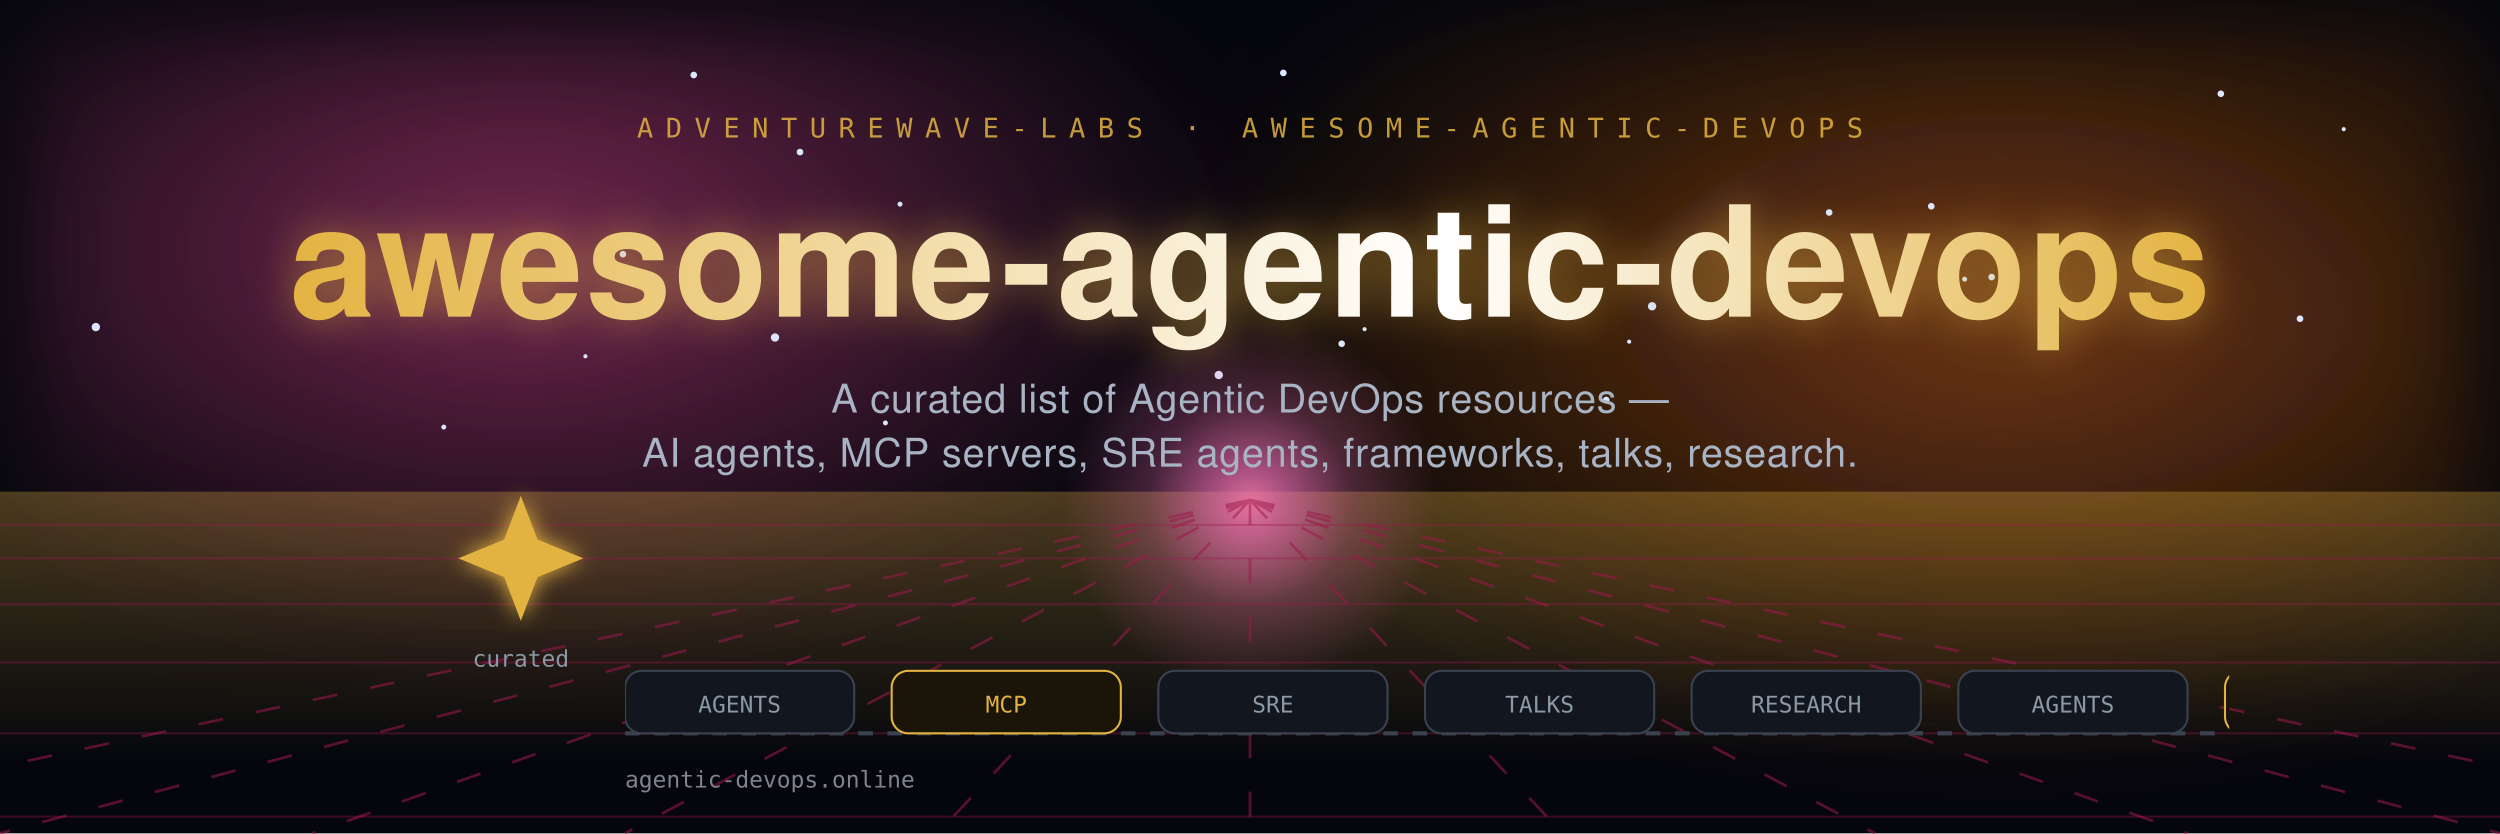
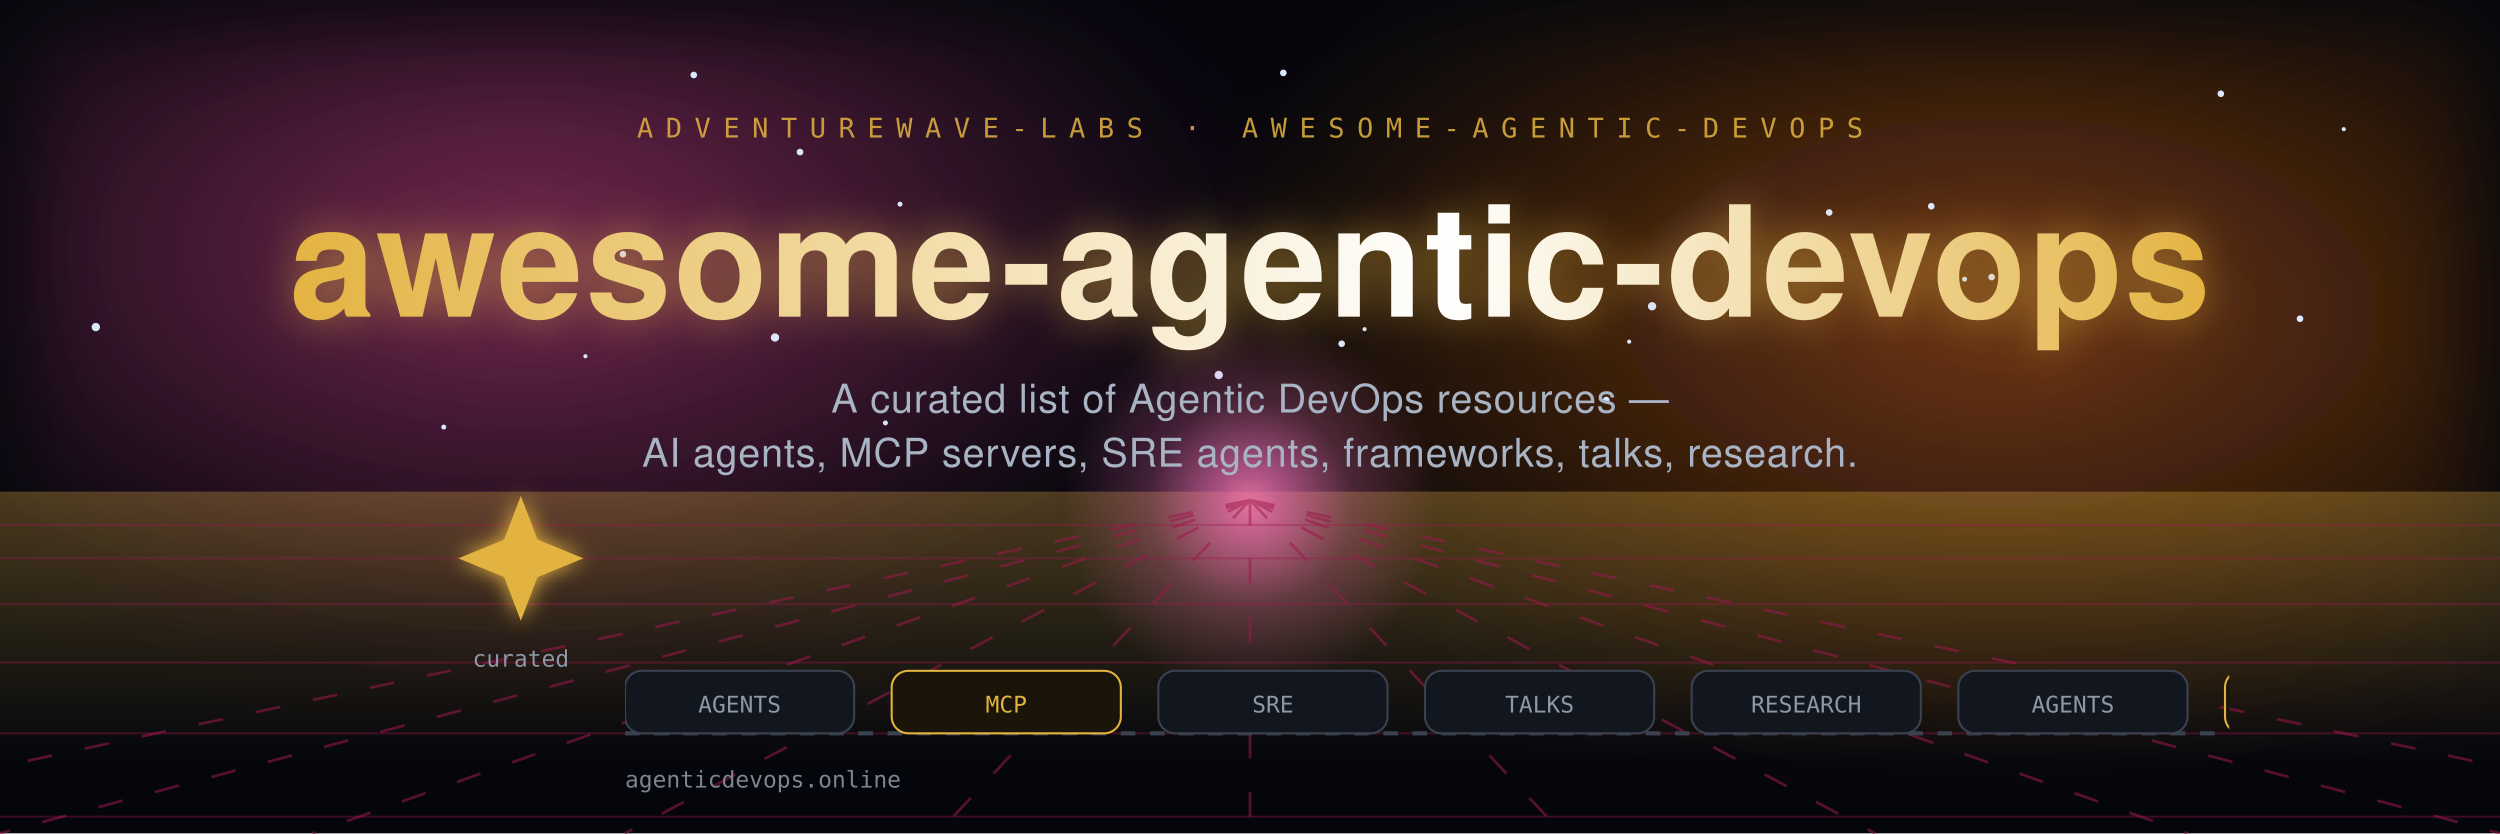
<svg xmlns="http://www.w3.org/2000/svg" width="1200" height="400" viewBox="0 0 1200 400" role="img" aria-label="awesome-agentic-devops: A curated list of Agentic DevOps resources — AI agents, MCP servers, SRE agents, frameworks, talks, research.">
  <defs>
    <radialGradient id="aur1">
      <stop offset="0" stop-color="#ec4899" stop-opacity="0.50" />
      <stop offset="1" stop-color="#ec4899" stop-opacity="0" />
    </radialGradient>
    <radialGradient id="aur2">
      <stop offset="0" stop-color="#f97316" stop-opacity="0.45" />
      <stop offset="1" stop-color="#f97316" stop-opacity="0" />
    </radialGradient>
    <radialGradient id="orb">
      <stop offset="0" stop-color="#f472b6" stop-opacity="0.9" />
      <stop offset="0.55" stop-color="#f472b6" stop-opacity="0.25" />
      <stop offset="1" stop-color="#f472b6" stop-opacity="0" />
    </radialGradient>
    <linearGradient id="tgrad" x1="0" x2="1">
      <stop offset="0" stop-color="#e3b341" />
      <stop offset="0.6" stop-color="#ffffff" />
      <stop offset="1" stop-color="#e3b341" />
    </linearGradient>
    <linearGradient id="beam" x1="0" x2="1">
      <stop offset="0" stop-color="#ffffff" stop-opacity="0" />
      <stop offset="0.5" stop-color="#ffffff" stop-opacity="0.45" />
      <stop offset="1" stop-color="#ffffff" stop-opacity="0" />
    </linearGradient>
    <linearGradient id="hglow" x1="0" x2="0" y1="0" y2="1">
      <stop offset="0" stop-color="#e3b341" stop-opacity="0.30" />
      <stop offset="1" stop-color="#e3b341" stop-opacity="0" />
    </linearGradient>
    <filter id="soft" x="-80%" y="-80%" width="260%" height="260%">
      <feGaussianBlur stdDeviation="30" />
    </filter>
    <filter id="glow" x="-80%" y="-80%" width="260%" height="260%">
      <feGaussianBlur stdDeviation="5" />
    </filter>
    <filter id="glow2" x="-80%" y="-80%" width="260%" height="260%">
      <feGaussianBlur stdDeviation="10" />
    </filter>
  </defs>
  <rect width="1200" height="400" fill="#04060c" />
  <ellipse cx="250" cy="120" rx="360" ry="190" fill="url(#aur1)" filter="url(#soft)">
    <animateTransform attributeName="transform" type="translate" values="0 0; 70 24; -40 12; 0 0" dur="26s" repeatCount="indefinite" />
  </ellipse>
  <ellipse cx="960" cy="150" rx="400" ry="210" fill="url(#aur2)" filter="url(#soft)">
    <animateTransform attributeName="transform" type="translate" values="0 0; -60 18; 34 -12; 0 0" dur="32s" repeatCount="indefinite" />
  </ellipse>
  <g>
    <circle cx="281" cy="171" r="1" fill="#dbe7ff">
      <animate attributeName="opacity" values="0.08;0.85;0.08" dur="3.39s" begin="-0.05s" repeatCount="indefinite" />
    </circle>
    <circle cx="655" cy="158" r="1" fill="#dbe7ff">
      <animate attributeName="opacity" values="0.08;0.85;0.08" dur="2.67s" begin="-3.83s" repeatCount="indefinite" />
    </circle>
    <circle cx="782" cy="164" r="1" fill="#dbe7ff">
      <animate attributeName="opacity" values="0.08;0.85;0.08" dur="3.80s" begin="-2.10s" repeatCount="indefinite" />
    </circle>
    <circle cx="616" cy="35" r="1.6" fill="#dbe7ff">
      <animate attributeName="opacity" values="0.08;0.85;0.08" dur="2.32s" begin="-2.61s" repeatCount="indefinite" />
    </circle>
    <circle cx="455" cy="151" r="1.6" fill="#dbe7ff">
      <animate attributeName="opacity" values="0.08;0.85;0.08" dur="3.07s" begin="-0.60s" repeatCount="indefinite" />
    </circle>
    <circle cx="1125" cy="62" r="1" fill="#dbe7ff">
      <animate attributeName="opacity" values="0.08;0.85;0.08" dur="4.48s" begin="-1.72s" repeatCount="indefinite" />
    </circle>
    <circle cx="793" cy="147" r="2" fill="#dbe7ff">
      <animate attributeName="opacity" values="0.08;0.85;0.08" dur="3.71s" begin="-0.64s" repeatCount="indefinite" />
    </circle>
    <circle cx="299" cy="122" r="1.6" fill="#dbe7ff">
      <animate attributeName="opacity" values="0.08;0.85;0.08" dur="2.36s" begin="-4.54s" repeatCount="indefinite" />
    </circle>
    <circle cx="1066" cy="45" r="1.6" fill="#dbe7ff">
      <animate attributeName="opacity" values="0.08;0.85;0.08" dur="2.57s" begin="-2.35s" repeatCount="indefinite" />
    </circle>
    <circle cx="771" cy="192" r="1.6" fill="#dbe7ff">
      <animate attributeName="opacity" values="0.08;0.85;0.08" dur="3.25s" begin="-1.34s" repeatCount="indefinite" />
    </circle>
    <circle cx="333" cy="36" r="1.6" fill="#dbe7ff">
      <animate attributeName="opacity" values="0.08;0.85;0.08" dur="4.26s" begin="-4.57s" repeatCount="indefinite" />
    </circle>
    <circle cx="956" cy="133" r="1.6" fill="#dbe7ff">
      <animate attributeName="opacity" values="0.08;0.85;0.08" dur="3.13s" begin="-0.93s" repeatCount="indefinite" />
    </circle>
    <circle cx="878" cy="102" r="1.6" fill="#dbe7ff">
      <animate attributeName="opacity" values="0.08;0.85;0.08" dur="2.62s" begin="-2.58s" repeatCount="indefinite" />
    </circle>
    <circle cx="372" cy="162" r="2" fill="#dbe7ff">
      <animate attributeName="opacity" values="0.08;0.85;0.08" dur="3.32s" begin="-0.24s" repeatCount="indefinite" />
    </circle>
    <circle cx="927" cy="99" r="1.6" fill="#dbe7ff">
      <animate attributeName="opacity" values="0.08;0.85;0.08" dur="3.41s" begin="-4.56s" repeatCount="indefinite" />
    </circle>
    <circle cx="425" cy="203" r="1.2" fill="#dbe7ff">
      <animate attributeName="opacity" values="0.08;0.85;0.08" dur="3.74s" begin="-0.51s" repeatCount="indefinite" />
    </circle>
    <circle cx="213" cy="205" r="1.2" fill="#dbe7ff">
      <animate attributeName="opacity" values="0.08;0.85;0.08" dur="3.50s" begin="-1.33s" repeatCount="indefinite" />
    </circle>
    <circle cx="644" cy="165" r="1.6" fill="#dbe7ff">
      <animate attributeName="opacity" values="0.08;0.85;0.08" dur="2.69s" begin="-0.27s" repeatCount="indefinite" />
    </circle>
    <circle cx="46" cy="157" r="2" fill="#dbe7ff">
      <animate attributeName="opacity" values="0.08;0.85;0.08" dur="3.89s" begin="-4.27s" repeatCount="indefinite" />
    </circle>
    <circle cx="154" cy="134" r="1.6" fill="#dbe7ff">
      <animate attributeName="opacity" values="0.08;0.85;0.08" dur="4.14s" begin="-1.01s" repeatCount="indefinite" />
    </circle>
    <circle cx="585" cy="180" r="2" fill="#dbe7ff">
      <animate attributeName="opacity" values="0.08;0.85;0.08" dur="3.49s" begin="-2.53s" repeatCount="indefinite" />
    </circle>
    <circle cx="432" cy="98" r="1.2" fill="#dbe7ff">
      <animate attributeName="opacity" values="0.08;0.85;0.08" dur="2.85s" begin="-1.67s" repeatCount="indefinite" />
    </circle>
    <circle cx="531" cy="129" r="1.2" fill="#dbe7ff">
      <animate attributeName="opacity" values="0.08;0.85;0.08" dur="4.25s" begin="-0.36s" repeatCount="indefinite" />
    </circle>
    <circle cx="943" cy="134" r="1.2" fill="#dbe7ff">
      <animate attributeName="opacity" values="0.08;0.85;0.08" dur="2.80s" begin="-3.45s" repeatCount="indefinite" />
    </circle>
    <circle cx="384" cy="73" r="1.6" fill="#dbe7ff">
      <animate attributeName="opacity" values="0.08;0.85;0.08" dur="3.81s" begin="-4.16s" repeatCount="indefinite" />
    </circle>
    <circle cx="1104" cy="153" r="1.6" fill="#dbe7ff">
      <animate attributeName="opacity" values="0.08;0.85;0.08" dur="4.01s" begin="-0.43s" repeatCount="indefinite" />
    </circle>
  </g>
  <rect x="0" y="236" width="1200" height="130" fill="url(#hglow)">
    <animate attributeName="opacity" values="0.45;0.9;0.45" dur="7s" repeatCount="indefinite" />
  </rect>
  <circle cx="600" cy="242" r="90" fill="url(#orb)">
    <animate attributeName="r" values="78;110;78" dur="6s" repeatCount="indefinite" />
  </circle>
  <path d="M600 240 L-150 400 M600 240 L0 400 M600 240 L150 400 M600 240 L300 400 M600 240 L450 400 M600 240 L600 400 M600 240 L750 400 M600 240 L900 400 M600 240 L1050 400 M600 240 L1200 400 M600 240 L1350 400" stroke="#9d174d" stroke-width="1.3" opacity="0.55" fill="none" stroke-dasharray="12 16">
    <animate attributeName="stroke-dashoffset" values="0;-56" dur="0.9s" repeatCount="indefinite" />
  </path>
  <path d="M0 252 H1200 M0 268 H1200 M0 290 H1200 M0 318 H1200 M0 352 H1200 M0 392 H1200" stroke="#9d174d" stroke-width="1" opacity="0.35" fill="none" />
  <circle cx="600" cy="241" r="4" fill="#e3b341" filter="url(#glow2)">
    <animate attributeName="opacity" values="0.6;1;0.6" dur="2.6s" repeatCount="indefinite" />
  </circle>
  <rect x="-260" y="-90" width="170" height="580" fill="url(#beam)" opacity="0.10" filter="url(#soft)" transform="rotate(14)">
    <animateTransform attributeName="transform" type="translate" additive="sum" values="-350 0;1750 0" dur="7s" repeatCount="indefinite" />
  </rect>
  <rect x="-260" y="-90" width="170" height="580" fill="url(#beam)" opacity="0.07" filter="url(#soft)" transform="rotate(14)">
    <animateTransform attributeName="transform" type="translate" additive="sum" values="-350 0;1750 0" dur="7s" begin="-3.4s" repeatCount="indefinite" />
  </rect>
  <text x="600" y="66" text-anchor="middle" font-family="ui-monospace,Menlo,Consolas,monospace" font-size="13" letter-spacing="6" fill="#e3b341" opacity="0.85">ADVENTUREWAVE-LABS · AWESOME-AGENTIC-DEVOPS</text>
  <text x="600" y="152" text-anchor="middle" font-family="-apple-system,Segoe UI,Helvetica,Arial,sans-serif" font-size="74" font-weight="800" letter-spacing="1" fill="#e3b341" opacity="0.55" filter="url(#glow2)">awesome-agentic-devops</text>
  <text x="600" y="152" text-anchor="middle" font-family="-apple-system,Segoe UI,Helvetica,Arial,sans-serif" font-size="74" font-weight="800" letter-spacing="1" fill="url(#tgrad)">awesome-agentic-devops</text>
  <text x="600" y="198" text-anchor="middle" font-family="-apple-system,Segoe UI,Helvetica,Arial,sans-serif" font-size="19" letter-spacing="0.4" fill="#a8b3c4">A curated list of Agentic DevOps resources —</text>
  <text x="600" y="224" text-anchor="middle" font-family="-apple-system,Segoe UI,Helvetica,Arial,sans-serif" font-size="19" letter-spacing="0.4" fill="#a8b3c4">AI agents, MCP servers, SRE agents, frameworks, talks, research.</text>
  <g transform="translate(600,308)">
    <g transform="translate(-350,-40)">
      <path d="M0 -30 L8 -9 L30 0 L8 9 L0 30 L-8 9 L-30 0 L-8 -9 Z" fill="#e3b341" filter="url(#glow)">
        <animateTransform attributeName="transform" type="rotate" values="0;360" dur="14s" repeatCount="indefinite" />
        <animate attributeName="opacity" values="1;0.6;1" dur="2.6s" repeatCount="indefinite" />
      </path>
      <path d="M0 -30 L8 -9 L30 0 L8 9 L0 30 L-8 9 L-30 0 L-8 -9 Z" fill="#e3b341">
        <animateTransform attributeName="transform" type="rotate" values="0;360" dur="14s" repeatCount="indefinite" />
        <animate attributeName="opacity" values="0.75;0.45;0.75" dur="2.6s" repeatCount="indefinite" />
      </path>
      <text y="52" font-family="ui-monospace,Menlo,Consolas,monospace" font-size="11" fill="#8b98a5" text-anchor="middle">curated</text>
    </g>
    <line x1="-300" y1="44" x2="470" y2="44" stroke="#3a4250" stroke-width="2" stroke-dasharray="7 7">
      <animate attributeName="stroke-dashoffset" values="0;-28" dur="1s" repeatCount="indefinite" />
    </line>
    <defs>
      <clipPath id="cardsclip">
        <rect x="-300" y="4" width="770" height="48" />
      </clipPath>
    </defs>
    <g clip-path="url(#cardsclip)">
      <g>
        <animateTransform attributeName="transform" type="translate" values="0 0;-640 0" dur="10s" repeatCount="indefinite" />
        <g transform="translate(-300,0)">
          <rect x="0" y="14" width="110" height="30" rx="8" fill="#12161f" stroke="#3a4250" />
          <text x="55" y="34" font-family="ui-monospace,Menlo,monospace" font-size="11" fill="#8b98a5" text-anchor="middle">AGENTS</text>
        </g>
        <g transform="translate(-172,0)">
          <rect x="0" y="14" width="110" height="30" rx="8" fill="#1a1508" stroke="#e3b341" />
          <text x="55" y="34" font-family="ui-monospace,Menlo,monospace" font-size="11" fill="#e3b341" text-anchor="middle">MCP</text>
        </g>
        <g transform="translate(-44,0)">
          <rect x="0" y="14" width="110" height="30" rx="8" fill="#12161f" stroke="#3a4250" />
          <text x="55" y="34" font-family="ui-monospace,Menlo,monospace" font-size="11" fill="#8b98a5" text-anchor="middle">SRE</text>
        </g>
        <g transform="translate(84,0)">
          <rect x="0" y="14" width="110" height="30" rx="8" fill="#12161f" stroke="#3a4250" />
          <text x="55" y="34" font-family="ui-monospace,Menlo,monospace" font-size="11" fill="#8b98a5" text-anchor="middle">TALKS</text>
        </g>
        <g transform="translate(212,0)">
          <rect x="0" y="14" width="110" height="30" rx="8" fill="#12161f" stroke="#3a4250" />
          <text x="55" y="34" font-family="ui-monospace,Menlo,monospace" font-size="11" fill="#8b98a5" text-anchor="middle">RESEARCH</text>
        </g>
        <g transform="translate(340,0)">
          <rect x="0" y="14" width="110" height="30" rx="8" fill="#12161f" stroke="#3a4250" />
          <text x="55" y="34" font-family="ui-monospace,Menlo,monospace" font-size="11" fill="#8b98a5" text-anchor="middle">AGENTS</text>
        </g>
        <g transform="translate(468,0)">
          <rect x="0" y="14" width="110" height="30" rx="8" fill="#1a1508" stroke="#e3b341" />
          <text x="55" y="34" font-family="ui-monospace,Menlo,monospace" font-size="11" fill="#e3b341" text-anchor="middle">MCP</text>
        </g>
        <g transform="translate(596,0)">
          <rect x="0" y="14" width="110" height="30" rx="8" fill="#12161f" stroke="#3a4250" />
          <text x="55" y="34" font-family="ui-monospace,Menlo,monospace" font-size="11" fill="#8b98a5" text-anchor="middle">SRE</text>
        </g>
        <g transform="translate(724,0)">
          <rect x="0" y="14" width="110" height="30" rx="8" fill="#12161f" stroke="#3a4250" />
          <text x="55" y="34" font-family="ui-monospace,Menlo,monospace" font-size="11" fill="#8b98a5" text-anchor="middle">TALKS</text>
        </g>
        <g transform="translate(852,0)">
          <rect x="0" y="14" width="110" height="30" rx="8" fill="#12161f" stroke="#3a4250" />
          <text x="55" y="34" font-family="ui-monospace,Menlo,monospace" font-size="11" fill="#8b98a5" text-anchor="middle">RESEARCH</text>
        </g>
        <g transform="translate(980,0)">
          <rect x="0" y="14" width="110" height="30" rx="8" fill="#12161f" stroke="#3a4250" />
          <text x="55" y="34" font-family="ui-monospace,Menlo,monospace" font-size="11" fill="#8b98a5" text-anchor="middle">AGENTS</text>
        </g>
        <g transform="translate(1108,0)">
          <rect x="0" y="14" width="110" height="30" rx="8" fill="#1a1508" stroke="#e3b341" />
          <text x="55" y="34" font-family="ui-monospace,Menlo,monospace" font-size="11" fill="#e3b341" text-anchor="middle">MCP</text>
        </g>
      </g>
    </g>
-     <text x="-300" y="70" font-family="ui-monospace,Menlo,Consolas,monospace" font-size="11" fill="#7d8590">agentic-devops.online</text>
+     <text x="-300" y="70" font-family="ui-monospace,Menlo,Consolas,monospace" font-size="11" fill="#7d8590">agenticdevops.online</text>
  </g>
</svg>
